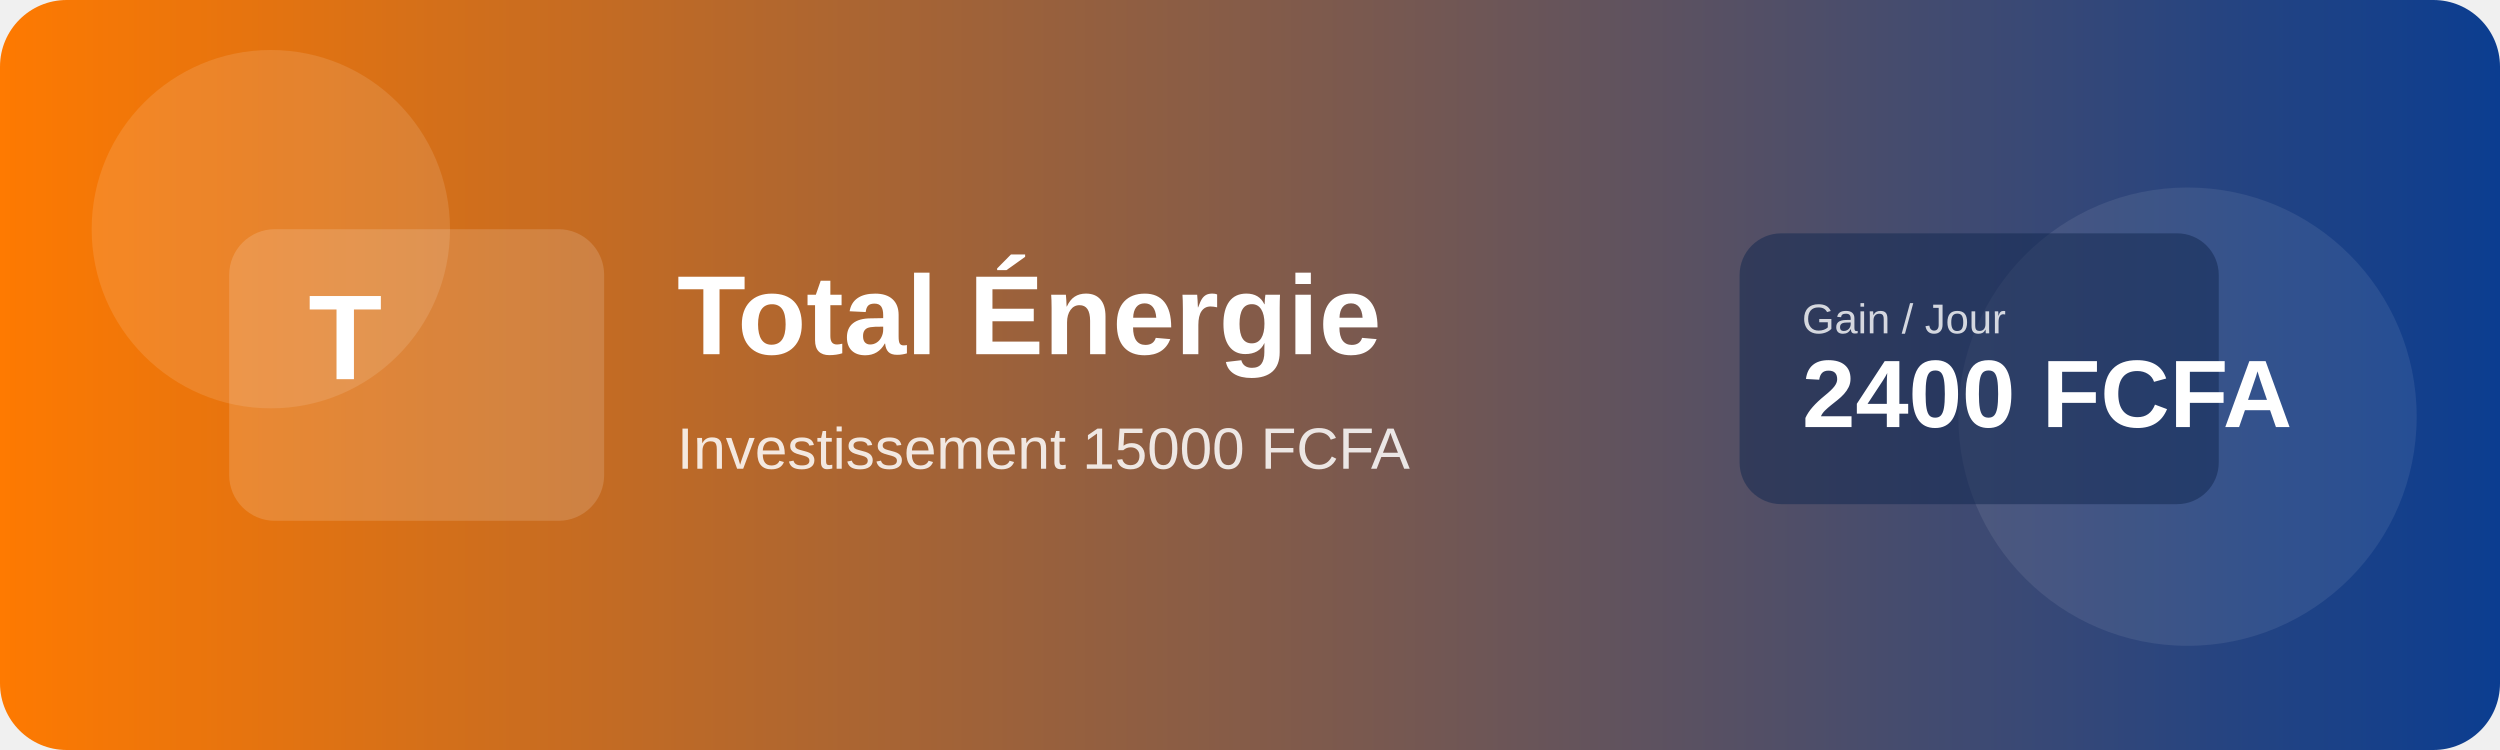
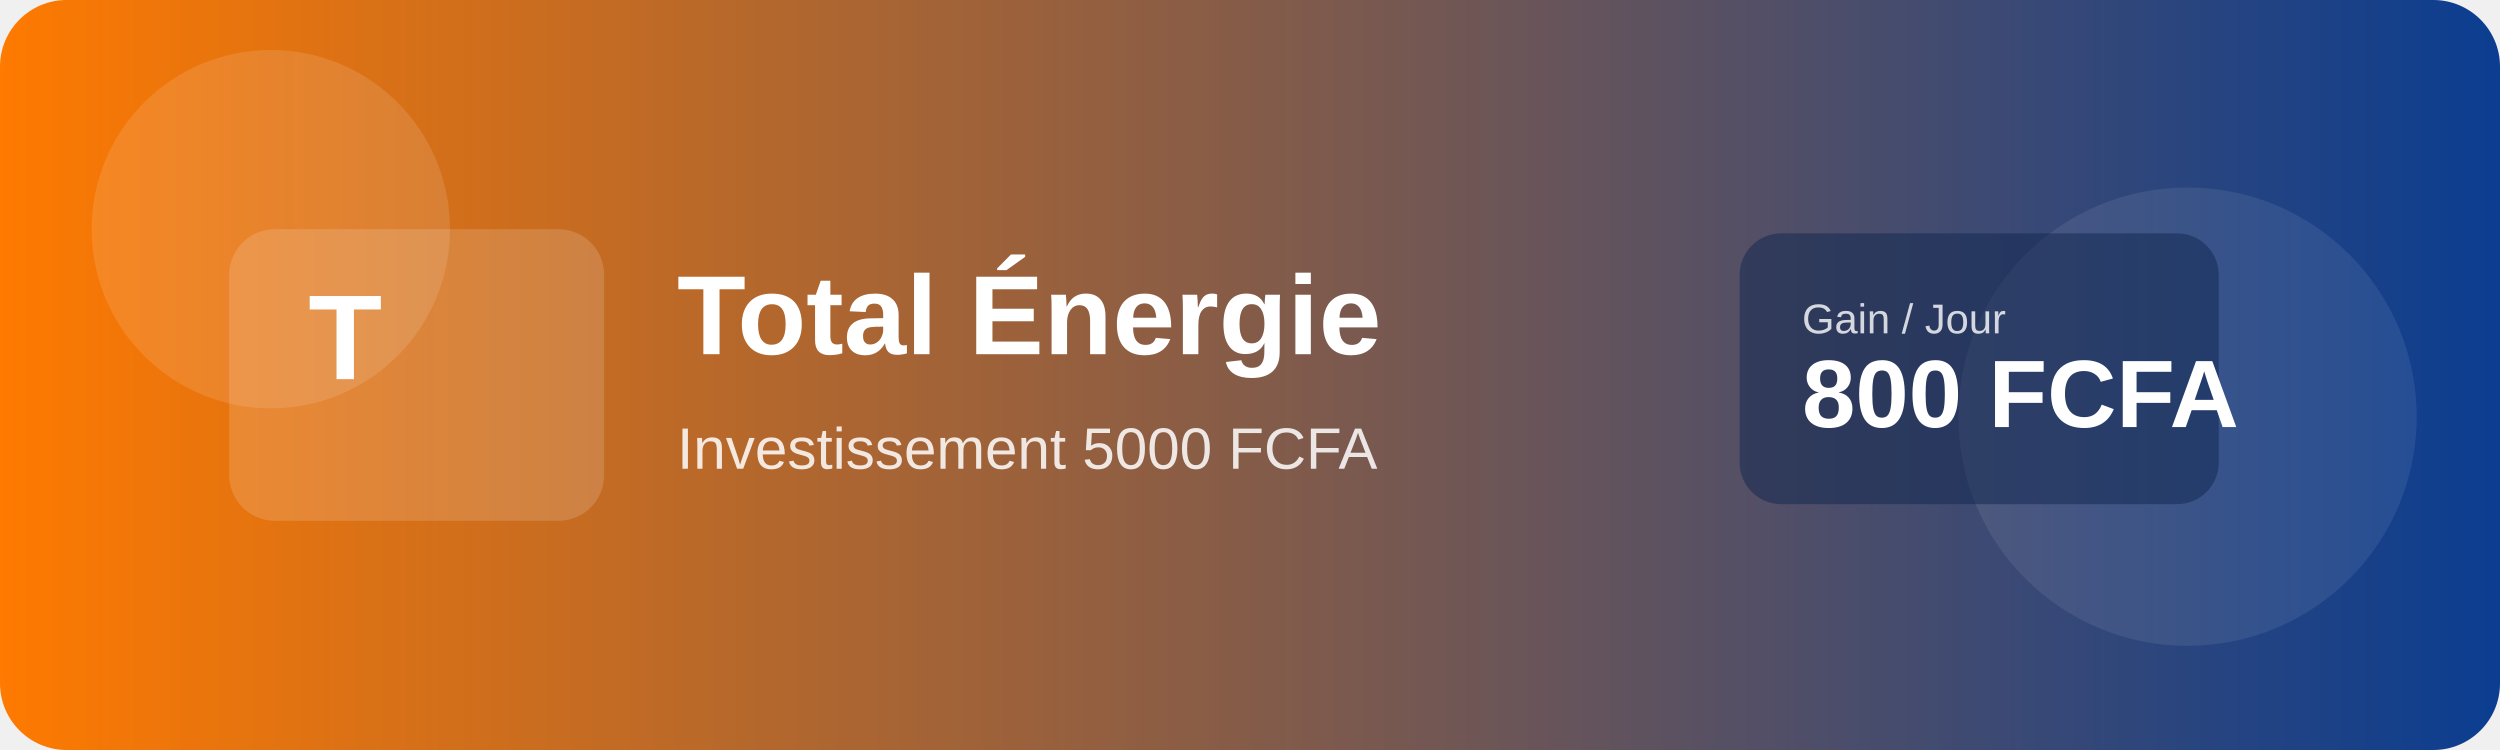
- <svg xmlns="http://www.w3.org/2000/svg" width="1200" height="360" viewBox="0 0 1200 360" role="img" aria-label="Total Énergie product design">
+ <svg xmlns="http://www.w3.org/2000/svg" width="1200" height="360" viewBox="0 0 1200 360" role="img" aria-label="Total Énergie">
  <defs>
    <linearGradient id="bg" x1="0" x2="1">
      <stop stop-color="#ff7a00" offset="0%" />
      <stop stop-color="#0a3d91" offset="100%" />
    </linearGradient>
  </defs>
  <rect width="1200" height="360" fill="url(#bg)" rx="32" />
  <circle cx="130" cy="110" r="86" fill="rgba(255,255,255,0.12)" />
  <circle cx="1050" cy="200" r="110" fill="rgba(255,255,255,0.08)" />
  <rect x="110" y="110" width="180" height="140" rx="22" fill="rgba(255,255,255,0.15)" />
  <text x="148" y="182" font-family="Arial, sans-serif" font-size="58" font-weight="700" fill="#fff">T</text>
  <text x="325" y="170" font-family="Arial, sans-serif" font-size="54" font-weight="700" fill="#fff">Total Énergie</text>
-   <text x="325" y="225" font-family="Arial, sans-serif" font-size="28" fill="rgba(255,255,255,0.85)">Investissement 15000 FCFA</text>
+   <text x="325" y="225" font-family="Arial, sans-serif" font-size="28" fill="rgba(255,255,255,0.85)">Investissement 5000 FCFA</text>
  <rect x="835" y="112" width="230" height="130" rx="20" fill="rgba(17,38,78,0.5)" />
  <text x="865" y="160" font-family="Arial, sans-serif" font-size="20" fill="rgba(255,255,255,0.8)">Gain / Jour</text>
-   <text x="865" y="205" font-family="Arial, sans-serif" font-size="46" font-weight="700" fill="#fff">2400 FCFA</text>
+   <text x="865" y="205" font-family="Arial, sans-serif" font-size="46" font-weight="700" fill="#fff">800 FCFA</text>
</svg>
